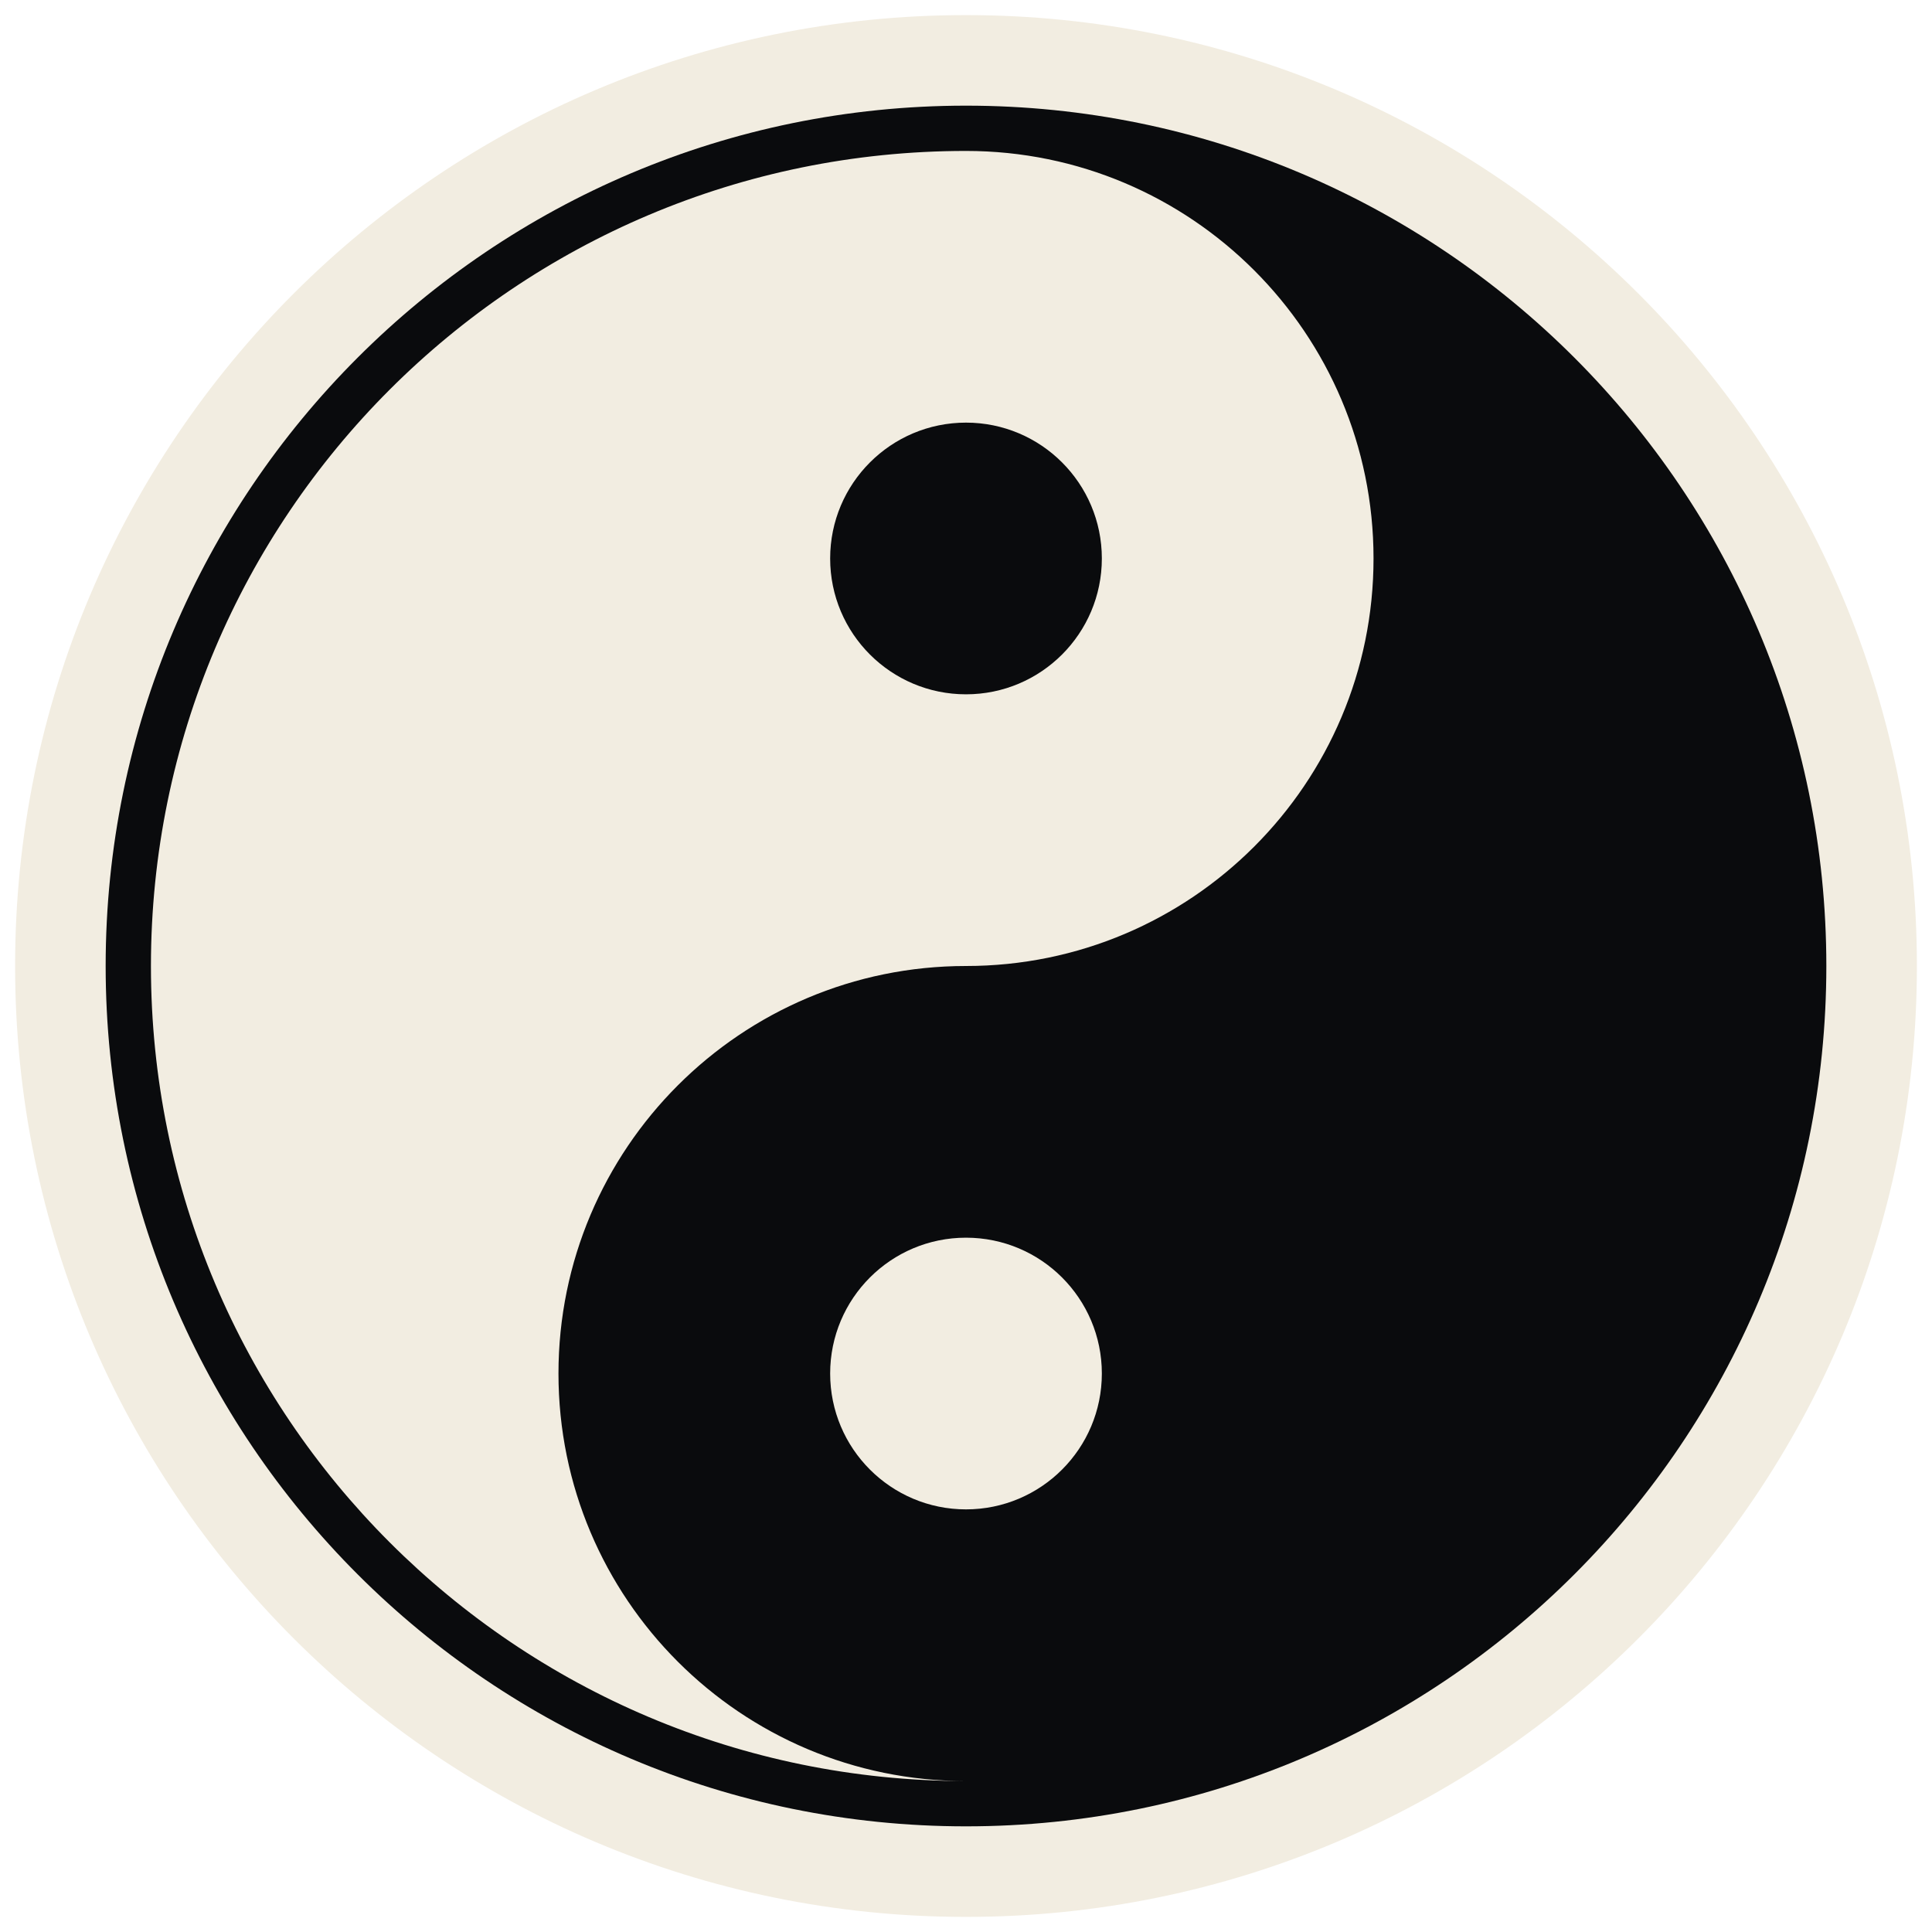
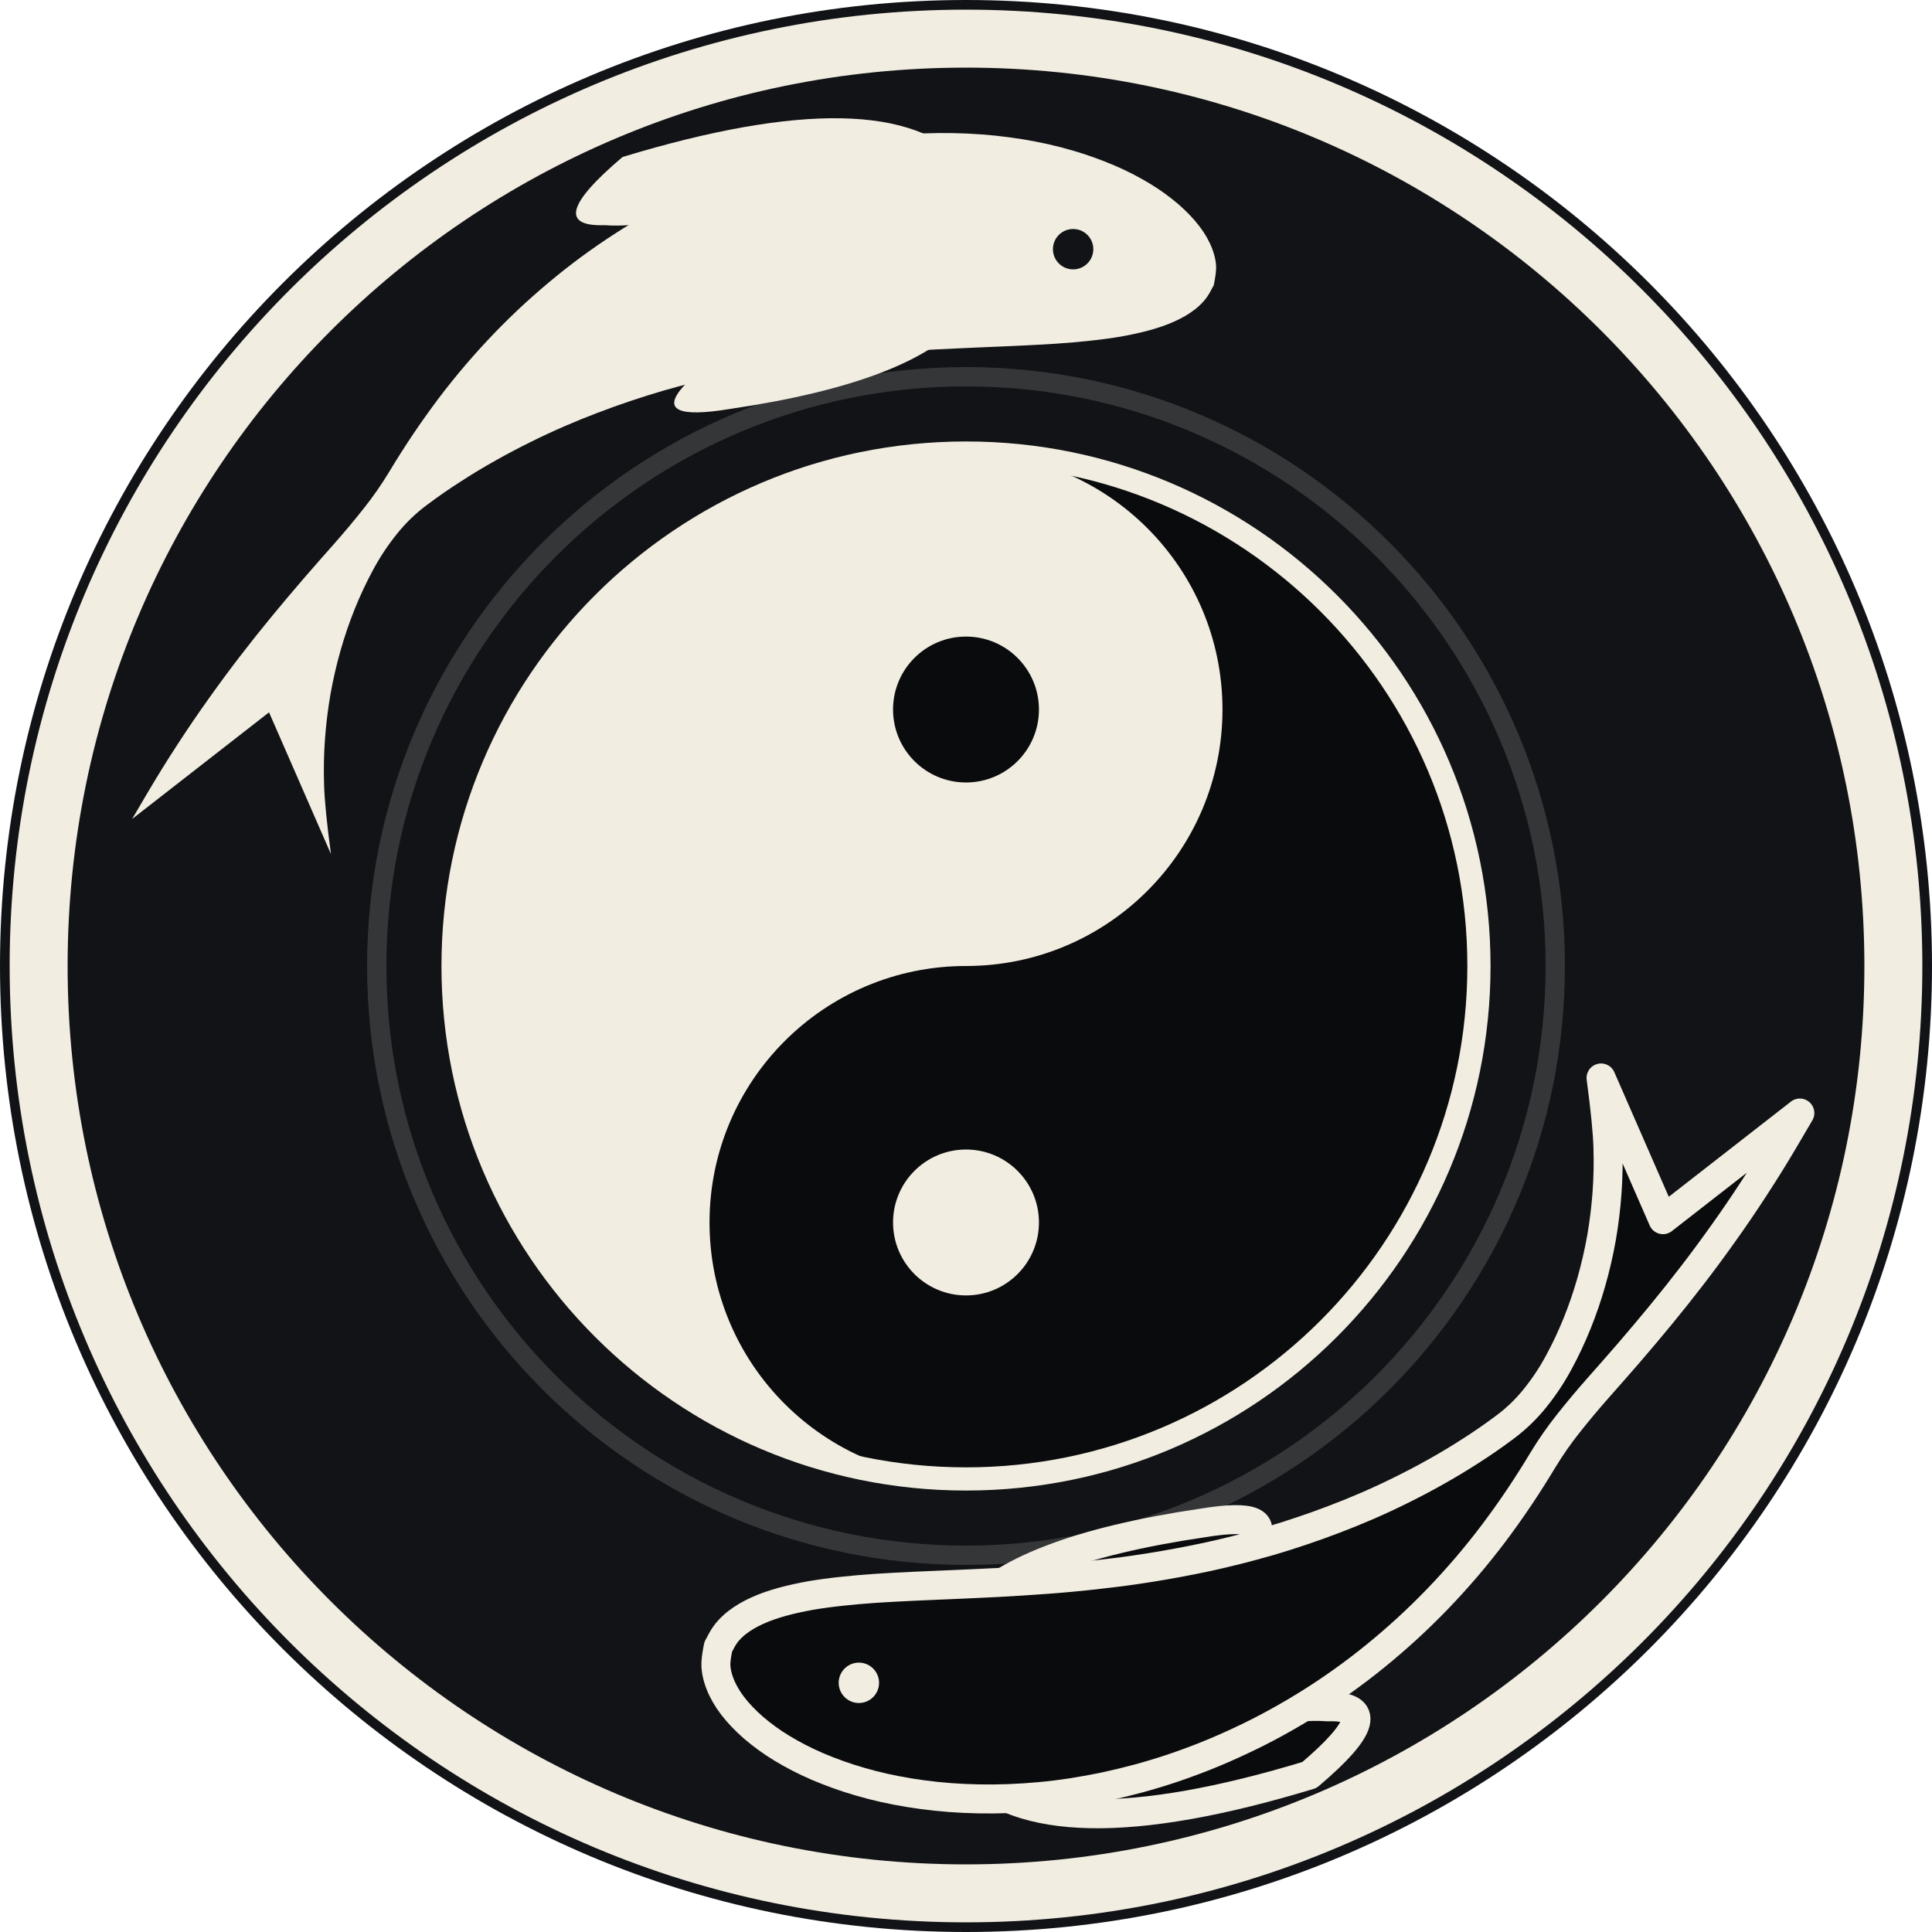
- <svg xmlns="http://www.w3.org/2000/svg" viewBox="0 0 32 32">
-   <circle cx="16" cy="16" r="15" fill="#0a0b0d" stroke="#f2ede1" stroke-width="1.5" />
-   <g transform="translate(16 16) scale(0.3) translate(-50 -50)">
-     <path fill="#f2ede1" d="M50 5A45 45 0 0 0 50 95A22.5 22.5 0 0 1 50 50A22.5 22.5 0 0 0 50 5Z" />
-     <circle cx="50" cy="27.5" r="7.5" fill="#0a0b0d" />
-     <circle cx="50" cy="72.5" r="7.5" fill="#f2ede1" />
+ <svg xmlns="http://www.w3.org/2000/svg" viewBox="0 0 200 200">
+   <circle cx="100" cy="100" r="100" fill="#111316" />
+   <circle cx="100" cy="100" r="61" fill="none" stroke="#f2ede1" stroke-opacity="0.16" stroke-width="2" />
+   <g transform="translate(41 41) scale(1.18)">
+     <circle cx="50" cy="50" r="45" fill="#0a0b0d" stroke="#f2ede1" stroke-width="2.034" />
+     <path d="M50 5A45 45 0 0 0 50 95A22.5 22.5 0 0 1 50 50A22.5 22.5 0 0 0 50 5Z" fill="#f2ede1" />
+     <circle cx="50" cy="27.5" r="6.4" fill="#0a0b0d" />
+     <circle cx="50" cy="72.5" r="6.4" fill="#f2ede1" />
  </g>
+   <g fill="#f2ede1">
+     <path d="M 100.00 16.91 Q 91.94 7.91 64.45 16.25 Q 55.85 23.53 62.59 23.31 Q 67.61 23.71 77.20 20.50 Z M 100.00 32.92 Q 94.71 39.51 75.53 42.34 Q 67.47 43.66 70.74 40.00 Q 73.35 37.22 81.29 34.77 Z" />
+     <path d="M 125.65 29.52 Q 125.93 28.13 125.89 27.53 Q 125.85 26.92 125.68 26.33 Q 125.51 25.74 125.23 25.15 Q 124.95 24.57 124.57 23.99 Q 124.18 23.41 123.69 22.84 Q 123.20 22.27 122.61 21.71 Q 122.03 21.15 121.34 20.61 Q 120.65 20.06 119.87 19.54 Q 119.09 19.02 118.21 18.53 Q 117.34 18.04 116.37 17.58 Q 115.40 17.12 114.34 16.71 Q 113.28 16.29 112.14 15.92 Q 110.99 15.55 109.76 15.23 Q 108.53 14.91 107.22 14.66 Q 105.91 14.40 104.52 14.22 Q 103.13 14.03 101.68 13.92 Q 100.22 13.81 98.69 13.78 Q 97.17 13.75 95.58 13.81 Q 93.99 13.87 92.35 14.02 Q 90.71 14.17 89.03 14.43 Q 87.34 14.69 85.62 15.05 Q 83.90 15.42 82.15 15.89 Q 80.39 16.37 78.62 16.96 Q 76.85 17.56 75.07 18.27 Q 73.29 18.99 71.51 19.83 Q 69.73 20.66 67.96 21.63 Q 66.19 22.60 64.44 23.69 Q 62.70 24.78 60.99 26.00 Q 59.28 27.22 57.62 28.57 Q 55.96 29.92 54.35 31.39 Q 52.75 32.86 51.21 34.45 Q 49.68 36.04 48.22 37.74 Q 46.76 39.45 45.39 41.26 Q 44.03 43.07 42.75 44.97 Q 41.47 46.88 40.28 48.86 Q 39.08 50.84 37.64 52.65 Q 36.20 54.47 34.62 56.26 Q 33.03 58.05 31.40 59.93 Q 29.78 61.81 28.14 63.80 Q 26.50 65.79 24.86 67.92 Q 23.22 70.05 21.60 72.33 Q 19.97 74.61 18.38 77.06 Q 16.78 79.51 15.23 82.14 L 13.68 84.78 L 27.85 73.74 L 34.26 88.41 Q 33.62 83.66 33.55 81.27 Q 33.47 78.89 33.64 76.53 Q 33.81 74.18 34.21 71.87 Q 34.62 69.57 35.25 67.35 Q 35.88 65.13 36.73 63.02 Q 37.58 60.91 38.65 58.94 Q 39.71 56.98 41.09 55.27 Q 42.46 53.56 44.21 52.26 Q 45.96 50.95 47.75 49.81 Q 49.53 48.66 51.32 47.66 Q 53.10 46.66 54.88 45.78 Q 56.65 44.90 58.40 44.14 Q 60.15 43.38 61.87 42.73 Q 63.59 42.07 65.27 41.51 Q 66.96 40.94 68.60 40.46 Q 70.24 39.99 71.84 39.58 Q 73.43 39.18 74.98 38.84 Q 76.53 38.51 78.04 38.23 Q 79.54 37.95 80.99 37.72 Q 82.45 37.49 83.85 37.30 Q 85.26 37.12 86.62 36.97 Q 87.97 36.82 89.28 36.70 Q 90.59 36.58 91.86 36.49 Q 93.12 36.40 94.34 36.32 Q 95.55 36.25 96.73 36.18 Q 97.90 36.12 99.03 36.07 Q 100.16 36.02 101.25 35.97 Q 102.34 35.93 103.38 35.88 Q 104.43 35.84 105.44 35.79 Q 106.44 35.74 107.41 35.69 Q 108.38 35.64 109.30 35.58 Q 110.23 35.51 111.12 35.44 Q 112.01 35.36 112.86 35.27 Q 113.71 35.18 114.52 35.07 Q 115.33 34.96 116.10 34.83 Q 116.87 34.69 117.60 34.53 Q 118.33 34.37 119.02 34.18 Q 119.70 33.99 120.34 33.77 Q 120.98 33.55 121.57 33.28 Q 122.16 33.02 122.69 32.71 Q 123.22 32.40 123.70 32.03 Q 124.17 31.66 124.57 31.22 Q 124.98 30.77 125.31 30.15 L 125.65 29.52 Z" />
+   </g>
+   <circle cx="111.09" cy="25.795" r="2.09" fill="#111316" />
+   <g fill="#0a0b0d" stroke="#f2ede1" stroke-width="3" stroke-linejoin="round">
+     <path d="M 100.00 183.09 Q 108.06 192.09 135.55 183.75 Q 144.15 176.47 137.41 176.69 Q 132.39 176.29 122.80 179.50 Z M 100.00 167.08 Q 105.29 160.49 124.47 157.66 Q 132.53 156.34 129.26 160.00 Q 126.65 162.78 118.71 165.23 Z" />
+     <path d="M 74.35 170.48 Q 74.07 171.87 74.11 172.47 Q 74.15 173.08 74.32 173.67 Q 74.49 174.26 74.77 174.85 Q 75.05 175.43 75.43 176.01 Q 75.82 176.59 76.31 177.16 Q 76.80 177.73 77.39 178.29 Q 77.97 178.85 78.66 179.39 Q 79.35 179.94 80.13 180.46 Q 80.91 180.98 81.79 181.47 Q 82.66 181.96 83.63 182.42 Q 84.60 182.88 85.66 183.29 Q 86.72 183.71 87.86 184.08 Q 89.01 184.45 90.24 184.77 Q 91.47 185.09 92.78 185.34 Q 94.09 185.60 95.48 185.78 Q 96.87 185.97 98.32 186.08 Q 99.78 186.19 101.31 186.22 Q 102.83 186.25 104.42 186.19 Q 106.01 186.13 107.65 185.98 Q 109.29 185.83 110.97 185.57 Q 112.66 185.31 114.38 184.95 Q 116.10 184.58 117.85 184.11 Q 119.61 183.63 121.38 183.04 Q 123.15 182.44 124.93 181.73 Q 126.71 181.01 128.49 180.17 Q 130.27 179.34 132.04 178.37 Q 133.81 177.40 135.56 176.31 Q 137.30 175.22 139.01 174.00 Q 140.72 172.78 142.38 171.43 Q 144.04 170.08 145.65 168.61 Q 147.25 167.14 148.79 165.55 Q 150.32 163.96 151.78 162.26 Q 153.24 160.55 154.61 158.74 Q 155.97 156.93 157.25 155.03 Q 158.53 153.12 159.72 151.14 Q 160.92 149.16 162.36 147.35 Q 163.80 145.53 165.38 143.74 Q 166.97 141.95 168.60 140.07 Q 170.22 138.19 171.86 136.20 Q 173.50 134.21 175.14 132.08 Q 176.78 129.95 178.40 127.67 Q 180.03 125.39 181.62 122.94 Q 183.22 120.49 184.77 117.86 L 186.32 115.22 L 172.15 126.26 L 165.74 111.59 Q 166.38 116.34 166.45 118.73 Q 166.53 121.11 166.36 123.47 Q 166.19 125.82 165.79 128.13 Q 165.38 130.43 164.75 132.65 Q 164.12 134.87 163.27 136.98 Q 162.42 139.09 161.35 141.06 Q 160.29 143.02 158.91 144.73 Q 157.54 146.44 155.79 147.74 Q 154.04 149.05 152.25 150.19 Q 150.47 151.34 148.68 152.34 Q 146.90 153.34 145.12 154.22 Q 143.35 155.10 141.60 155.86 Q 139.85 156.62 138.13 157.27 Q 136.41 157.93 134.73 158.49 Q 133.04 159.06 131.40 159.54 Q 129.76 160.01 128.16 160.42 Q 126.57 160.82 125.02 161.16 Q 123.47 161.49 121.96 161.77 Q 120.46 162.05 119.01 162.28 Q 117.55 162.51 116.15 162.70 Q 114.74 162.88 113.38 163.03 Q 112.03 163.18 110.72 163.30 Q 109.41 163.42 108.14 163.51 Q 106.88 163.60 105.66 163.68 Q 104.45 163.75 103.27 163.82 Q 102.10 163.88 100.97 163.93 Q 99.84 163.98 98.75 164.03 Q 97.66 164.07 96.62 164.12 Q 95.57 164.16 94.56 164.21 Q 93.56 164.26 92.59 164.31 Q 91.62 164.36 90.70 164.42 Q 89.77 164.49 88.88 164.56 Q 87.99 164.64 87.14 164.73 Q 86.29 164.82 85.48 164.93 Q 84.67 165.04 83.90 165.17 Q 83.13 165.31 82.40 165.47 Q 81.67 165.63 80.98 165.82 Q 80.30 166.01 79.66 166.23 Q 79.02 166.45 78.43 166.72 Q 77.84 166.98 77.31 167.29 Q 76.78 167.60 76.30 167.97 Q 75.83 168.34 75.43 168.78 Q 75.02 169.23 74.69 169.85 L 74.35 170.48 Z" />
+   </g>
+   <circle cx="88.91" cy="174.205" r="2.09" fill="#f2ede1" />
+   <circle cx="100" cy="100" r="96" fill="none" stroke="#f2ede1" stroke-width="6" />
</svg>
